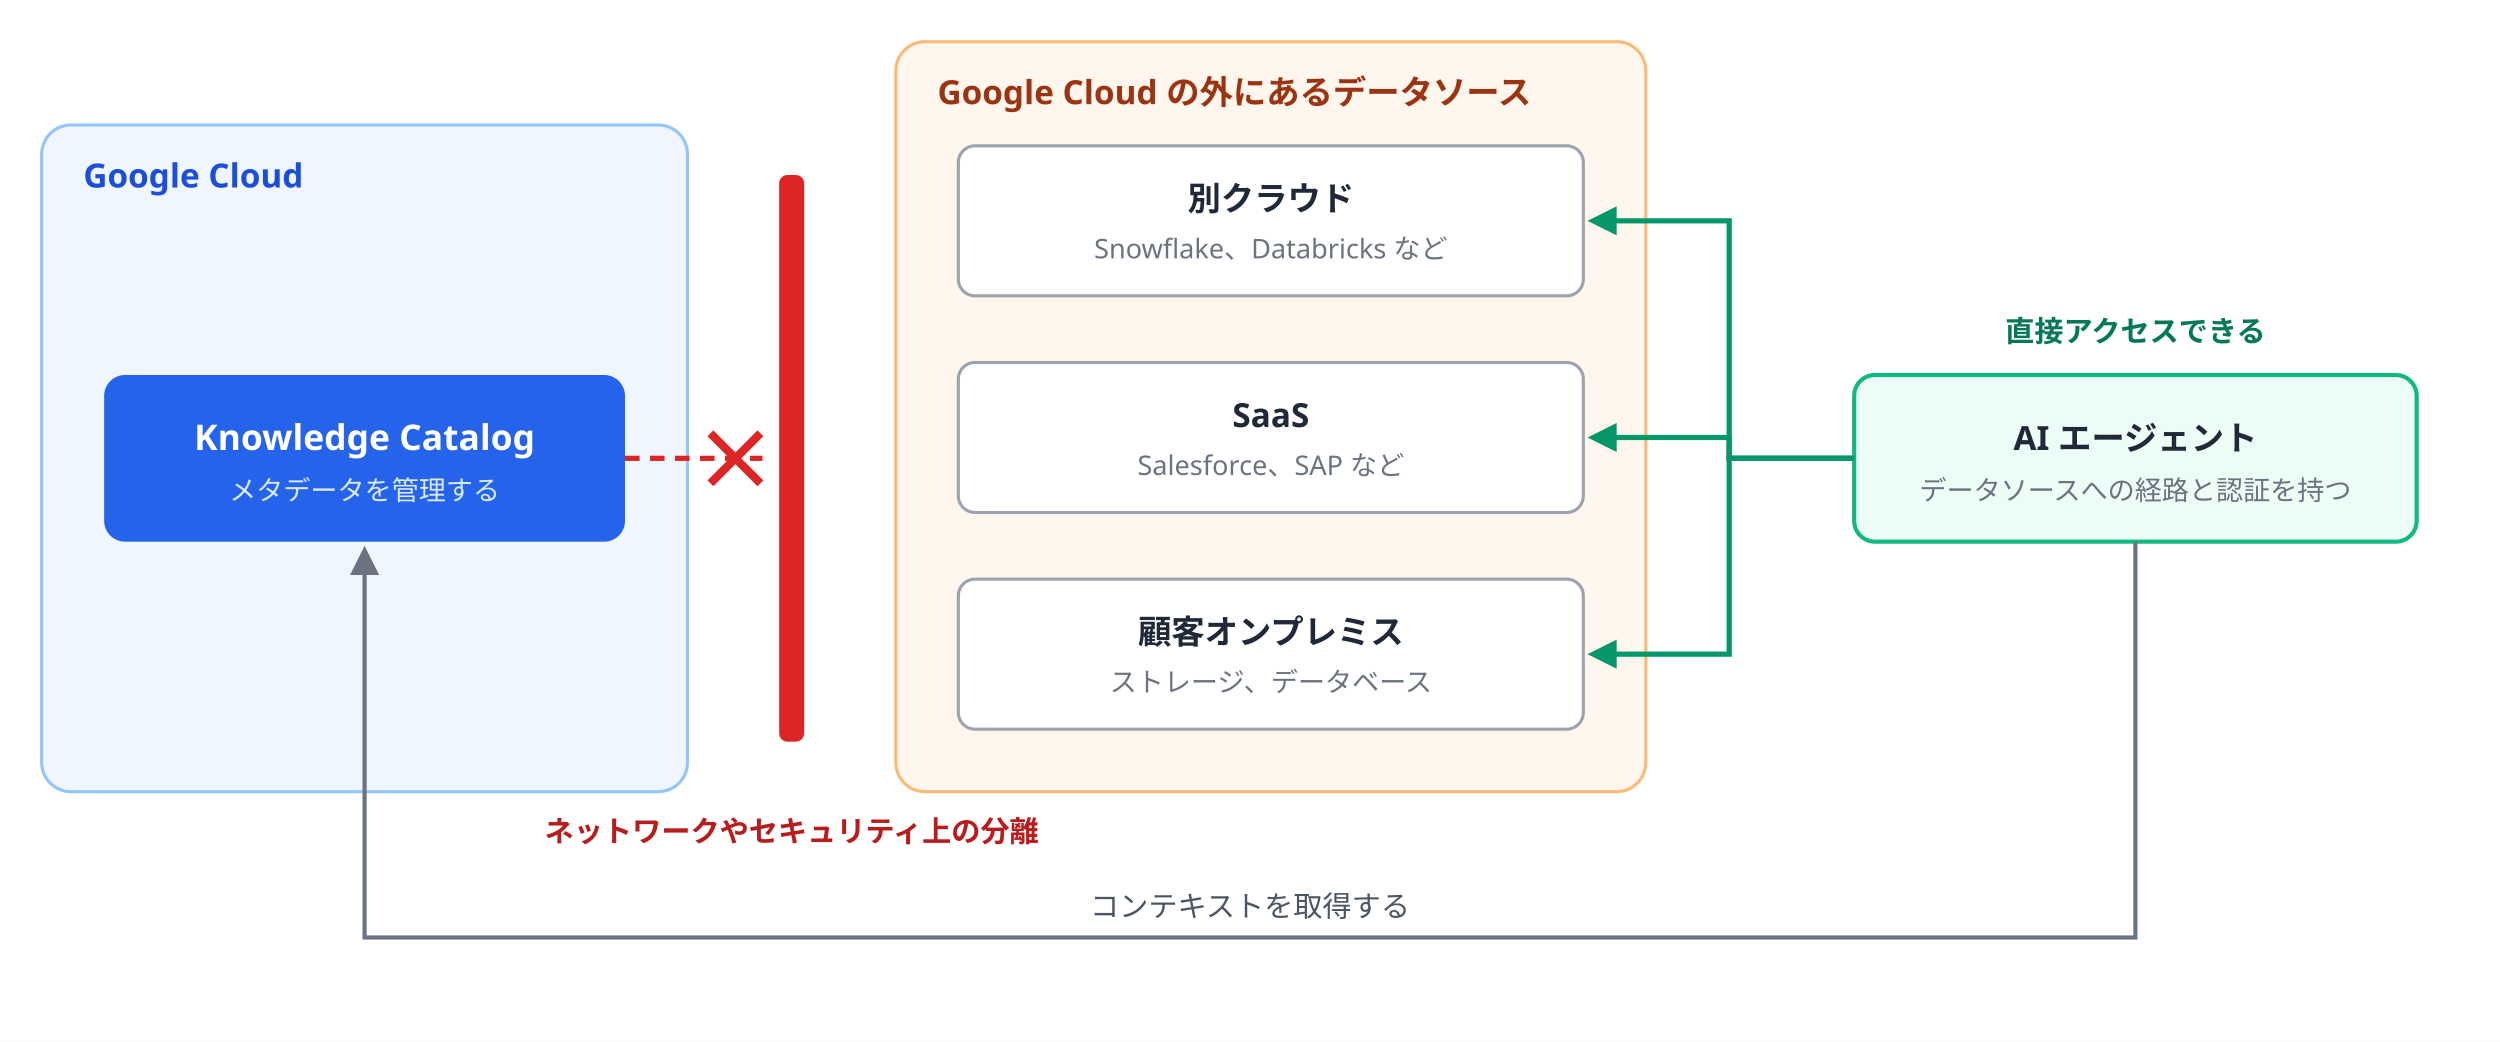
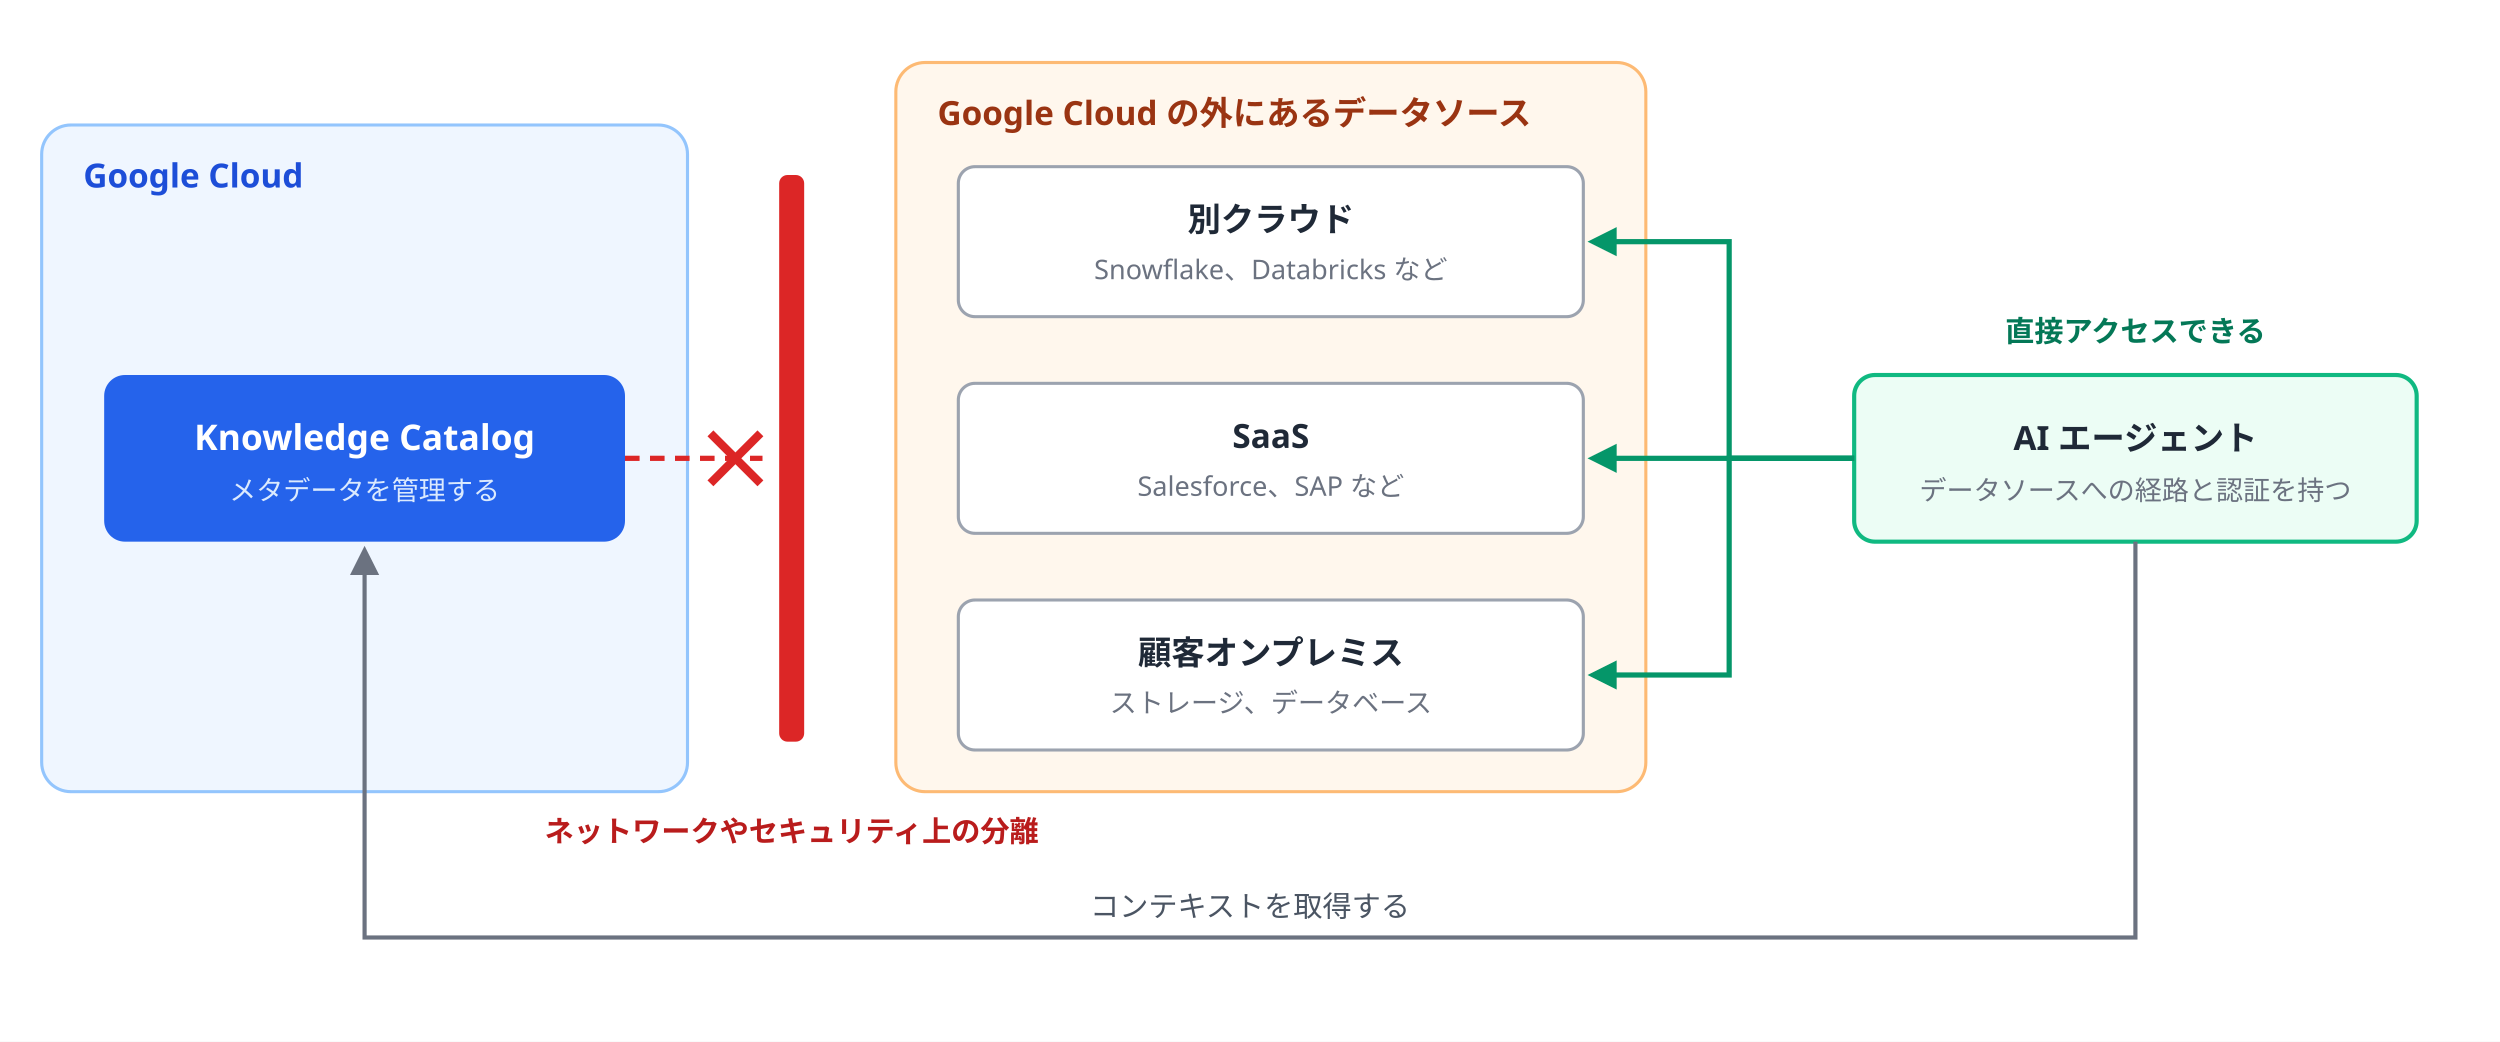
<svg xmlns="http://www.w3.org/2000/svg" width="1200" height="500" viewBox="0 0 1200 500" font-family="'BIZ UDPGothic', 'Noto Sans JP', 'Yu Gothic', 'Meiryo', sans-serif">
  <defs>
    <style>
      .box { fill: #ffffff; stroke: #9ca3af; stroke-width: 1.5; }
      .name { font-size: 16px; font-weight: bold; fill: #1f2937; text-anchor: middle; }
      .sub { font-size: 13px; fill: #6b7280; text-anchor: middle; }
      .ok { stroke: #059669; stroke-width: 2.5; fill: none; }
      .ng { stroke: #dc2626; stroke-width: 2.5; fill: none; stroke-dasharray: 7 5; }
      .ctx { stroke: #6b7280; stroke-width: 2; fill: none; }
    </style>
  </defs>
  <rect width="1200" height="500" fill="#ffffff" />
  <rect x="20" y="60" width="310" height="320" rx="14" fill="#eff6ff" stroke="#93c5fd" stroke-width="1.5" />
  <text x="40" y="90" font-size="16" font-weight="bold" fill="#1d4ed8">Google Cloud</text>
  <rect x="50" y="180" width="250" height="80" rx="10" fill="#2563eb" />
  <text x="175" y="216" font-size="17" font-weight="bold" fill="#ffffff" text-anchor="middle">Knowledge Catalog</text>
  <text x="175" y="240" font-size="13" fill="#dbeafe" text-anchor="middle">メタデータを管理する</text>
  <line class="ng" x1="300" y1="220" x2="366" y2="220" />
  <rect x="374" y="84" width="12" height="272" rx="4" fill="#dc2626" />
  <line x1="341" y1="208" x2="365" y2="232" stroke="#dc2626" stroke-width="4" />
  <line x1="365" y1="208" x2="341" y2="232" stroke="#dc2626" stroke-width="4" />
  <text x="380" y="404" font-size="14" font-weight="bold" fill="#b91c1c" text-anchor="middle">ネットワークやセキュリティ上の分離</text>
-   <rect x="430" y="20" width="360" height="360" rx="14" fill="#fff7ed" stroke="#fdba74" stroke-width="1.5" />
-   <text x="450" y="50" font-size="16" font-weight="bold" fill="#9a3412">Google Cloud の外にあるデータソース</text>
-   <rect class="box" x="460" y="70" width="300" height="72" rx="8" />
-   <text class="name" x="610" y="101">別クラウド</text>
-   <text class="sub" x="610" y="124">Snowflake、Databricks など</text>
-   <rect class="box" x="460" y="174" width="300" height="72" rx="8" />
-   <text class="name" x="610" y="205">SaaS</text>
-   <text class="sub" x="610" y="228">Salesforce、SAP など</text>
-   <rect class="box" x="460" y="278" width="300" height="72" rx="8" />
-   <text class="name" x="610" y="309">顧客オンプレミス</text>
-   <text class="sub" x="610" y="332">ストレージ、データベース</text>
+   <rect x="430" y="30" width="360" height="350" rx="14" fill="#fff7ed" stroke="#fdba74" stroke-width="1.5" />
+   <text x="450" y="60" font-size="16" font-weight="bold" fill="#9a3412">Google Cloud の外にあるデータソース</text>
+   <rect class="box" x="460" y="80" width="300" height="72" rx="8" />
+   <text class="name" x="610" y="111">別クラウド</text>
+   <text class="sub" x="610" y="134">Snowflake、Databricks など</text>
+   <rect class="box" x="460" y="184" width="300" height="72" rx="8" />
+   <text class="name" x="610" y="215">SaaS</text>
+   <text class="sub" x="610" y="238">Salesforce、SAP など</text>
+   <rect class="box" x="460" y="288" width="300" height="72" rx="8" />
+   <text class="name" x="610" y="319">顧客オンプレミス</text>
+   <text class="sub" x="610" y="342">ストレージ、データベース</text>
  <rect x="890" y="180" width="270" height="80" rx="10" fill="#ecfdf5" stroke="#10b981" stroke-width="2" />
  <text class="name" x="1025" y="216">AI エージェント</text>
  <text class="sub" x="1025" y="240">データソースへの経路と認証を持つ</text>
  <text x="1025" y="164" font-size="14" font-weight="bold" fill="#047857" text-anchor="middle">直接アクセスできる</text>
-   <path class="ok" d="M890,220 H830 V106 H774" />
-   <polygon points="776,99 776,113 762,106" fill="#059669" />
-   <path class="ok" d="M890,220 H830 V210 H774" />
-   <polygon points="776,203 776,217 762,210" fill="#059669" />
-   <path class="ok" d="M890,220 H830 V314 H774" />
-   <polygon points="776,307 776,321 762,314" fill="#059669" />
+   <path class="ok" d="M890,220 H830 V116 H774" />
+   <polygon points="776,109 776,123 762,116" fill="#059669" />
+   <path class="ok" d="M890,220 H774" />
+   <polygon points="776,213 776,227 762,220" fill="#059669" />
+   <path class="ok" d="M890,220 H830 V324 H774" />
+   <polygon points="776,317 776,331 762,324" fill="#059669" />
  <path class="ctx" d="M1025,260 V450 H175 V274" />
  <polygon points="168,276 182,276 175,262" fill="#6b7280" />
  <text x="600" y="440" font-size="14" fill="#4b5563" text-anchor="middle">コンテキストを取得する</text>
</svg>
